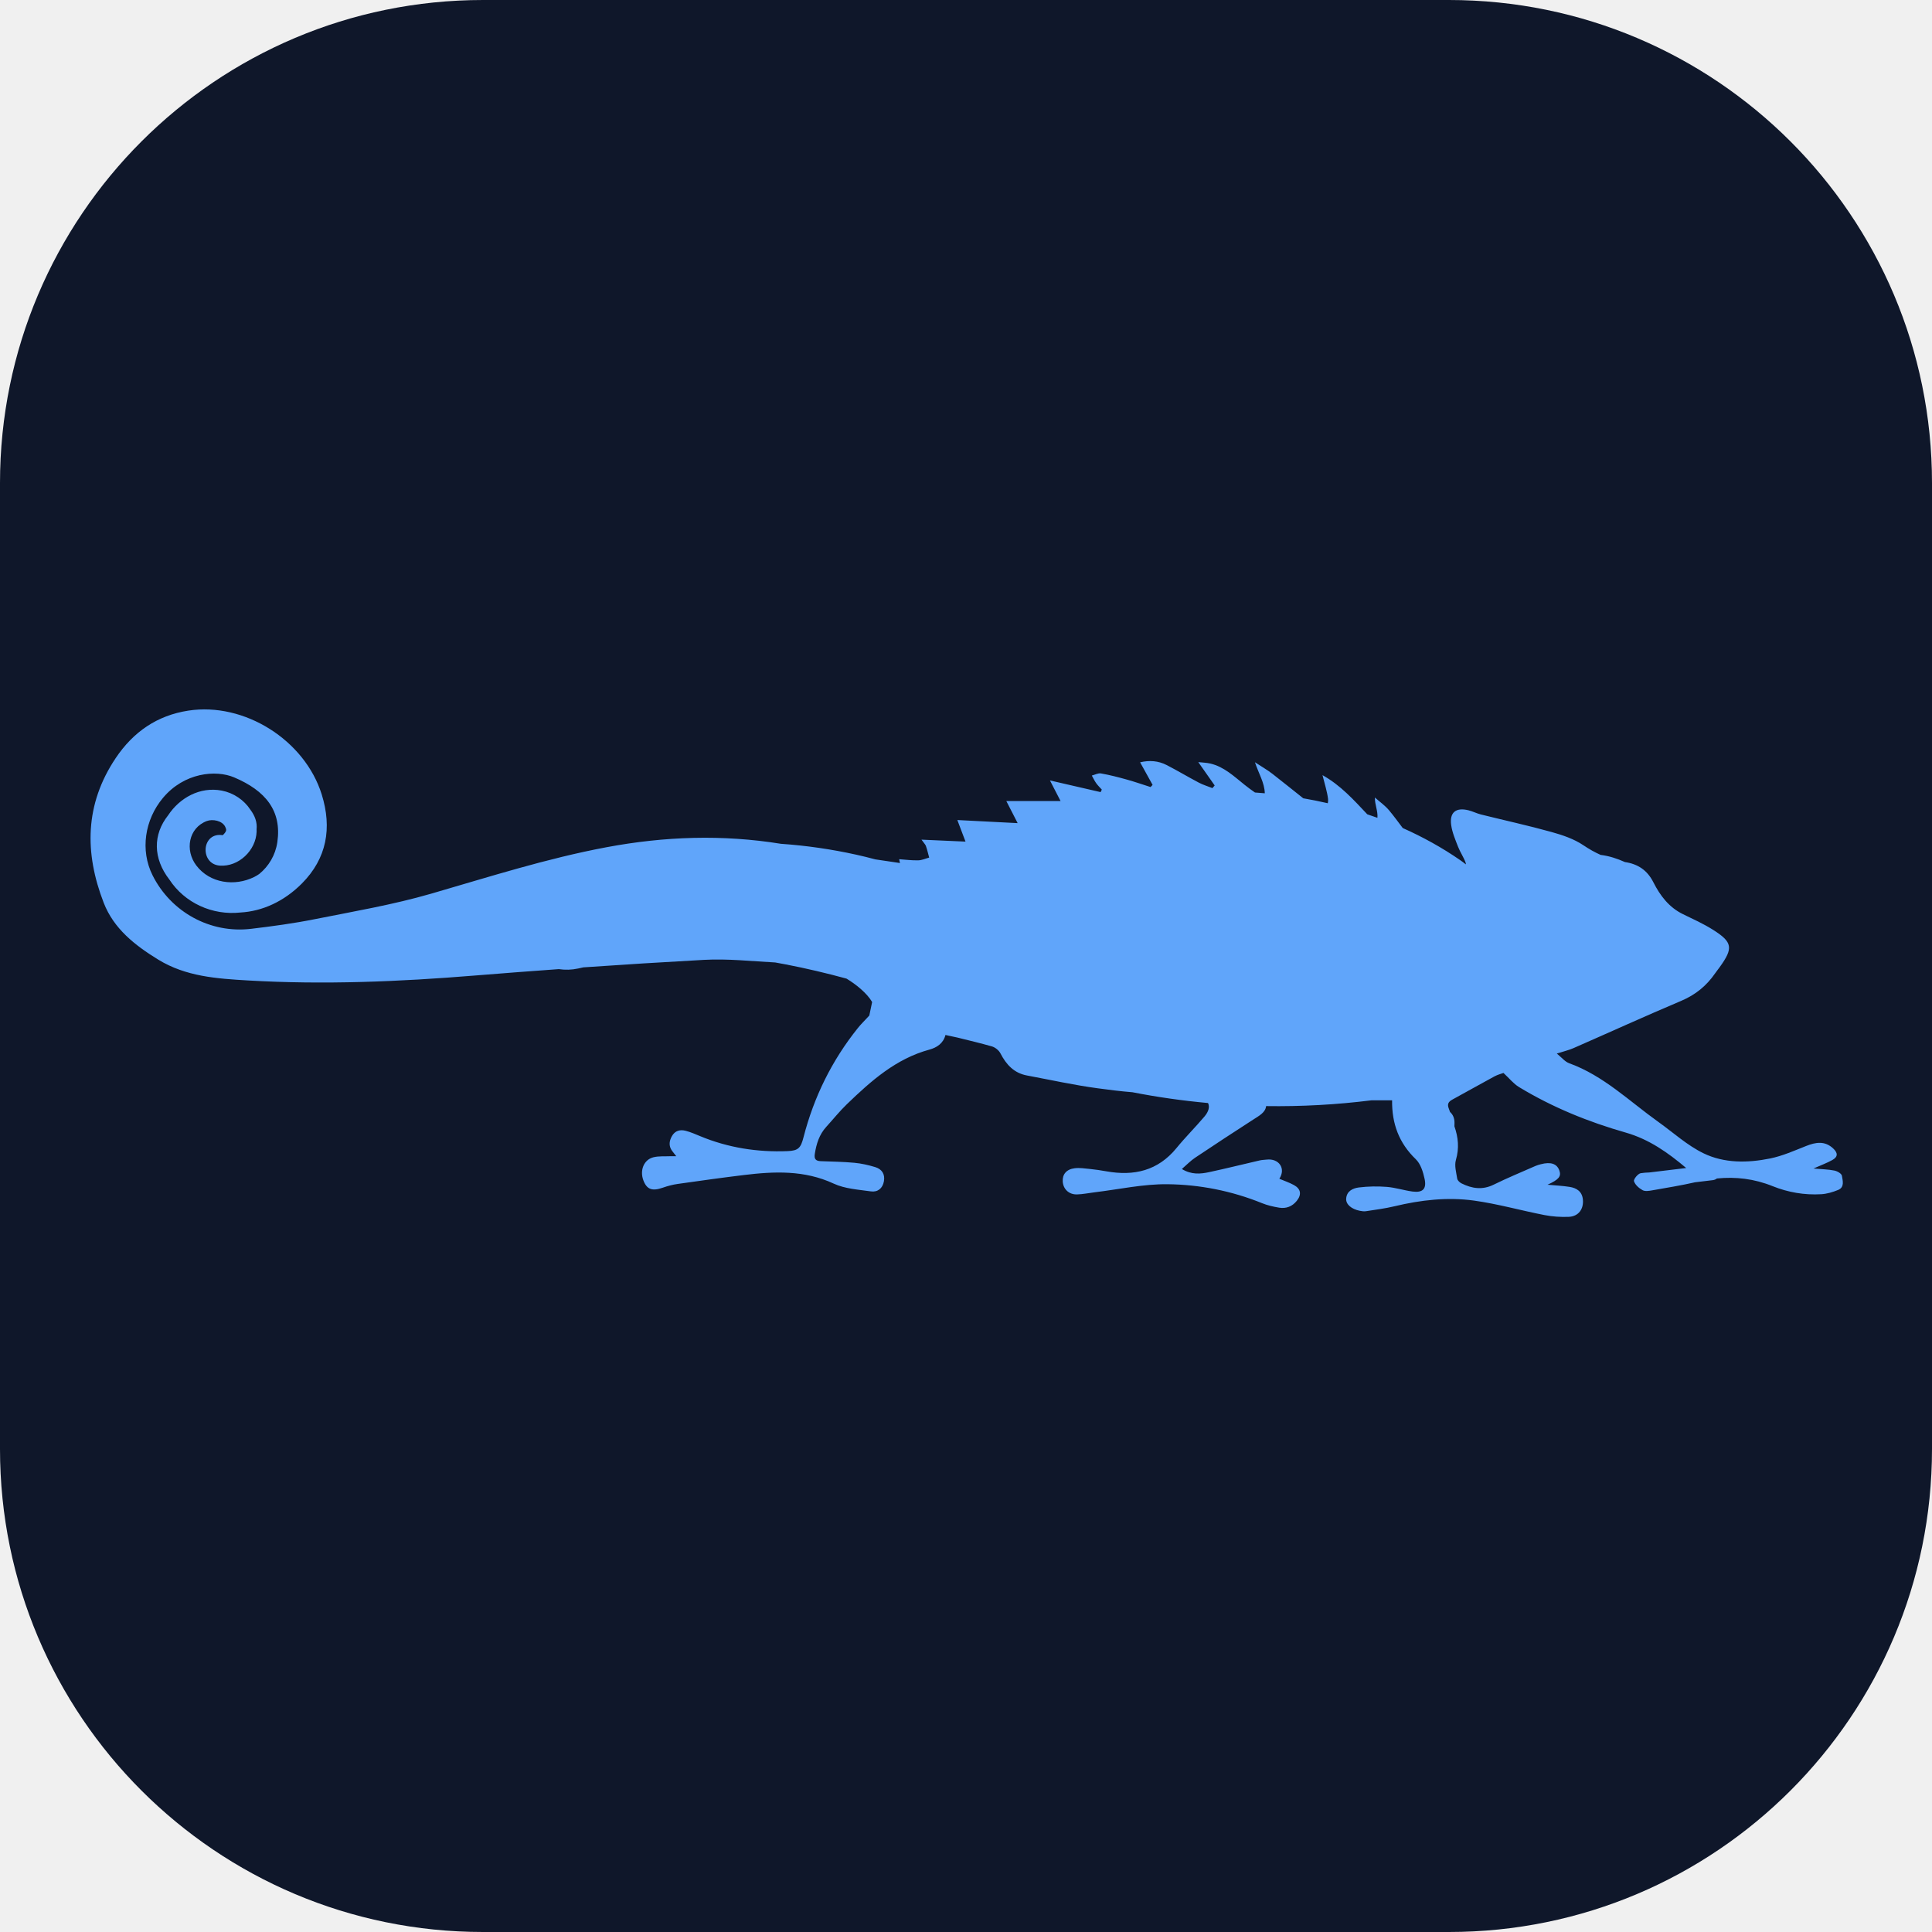
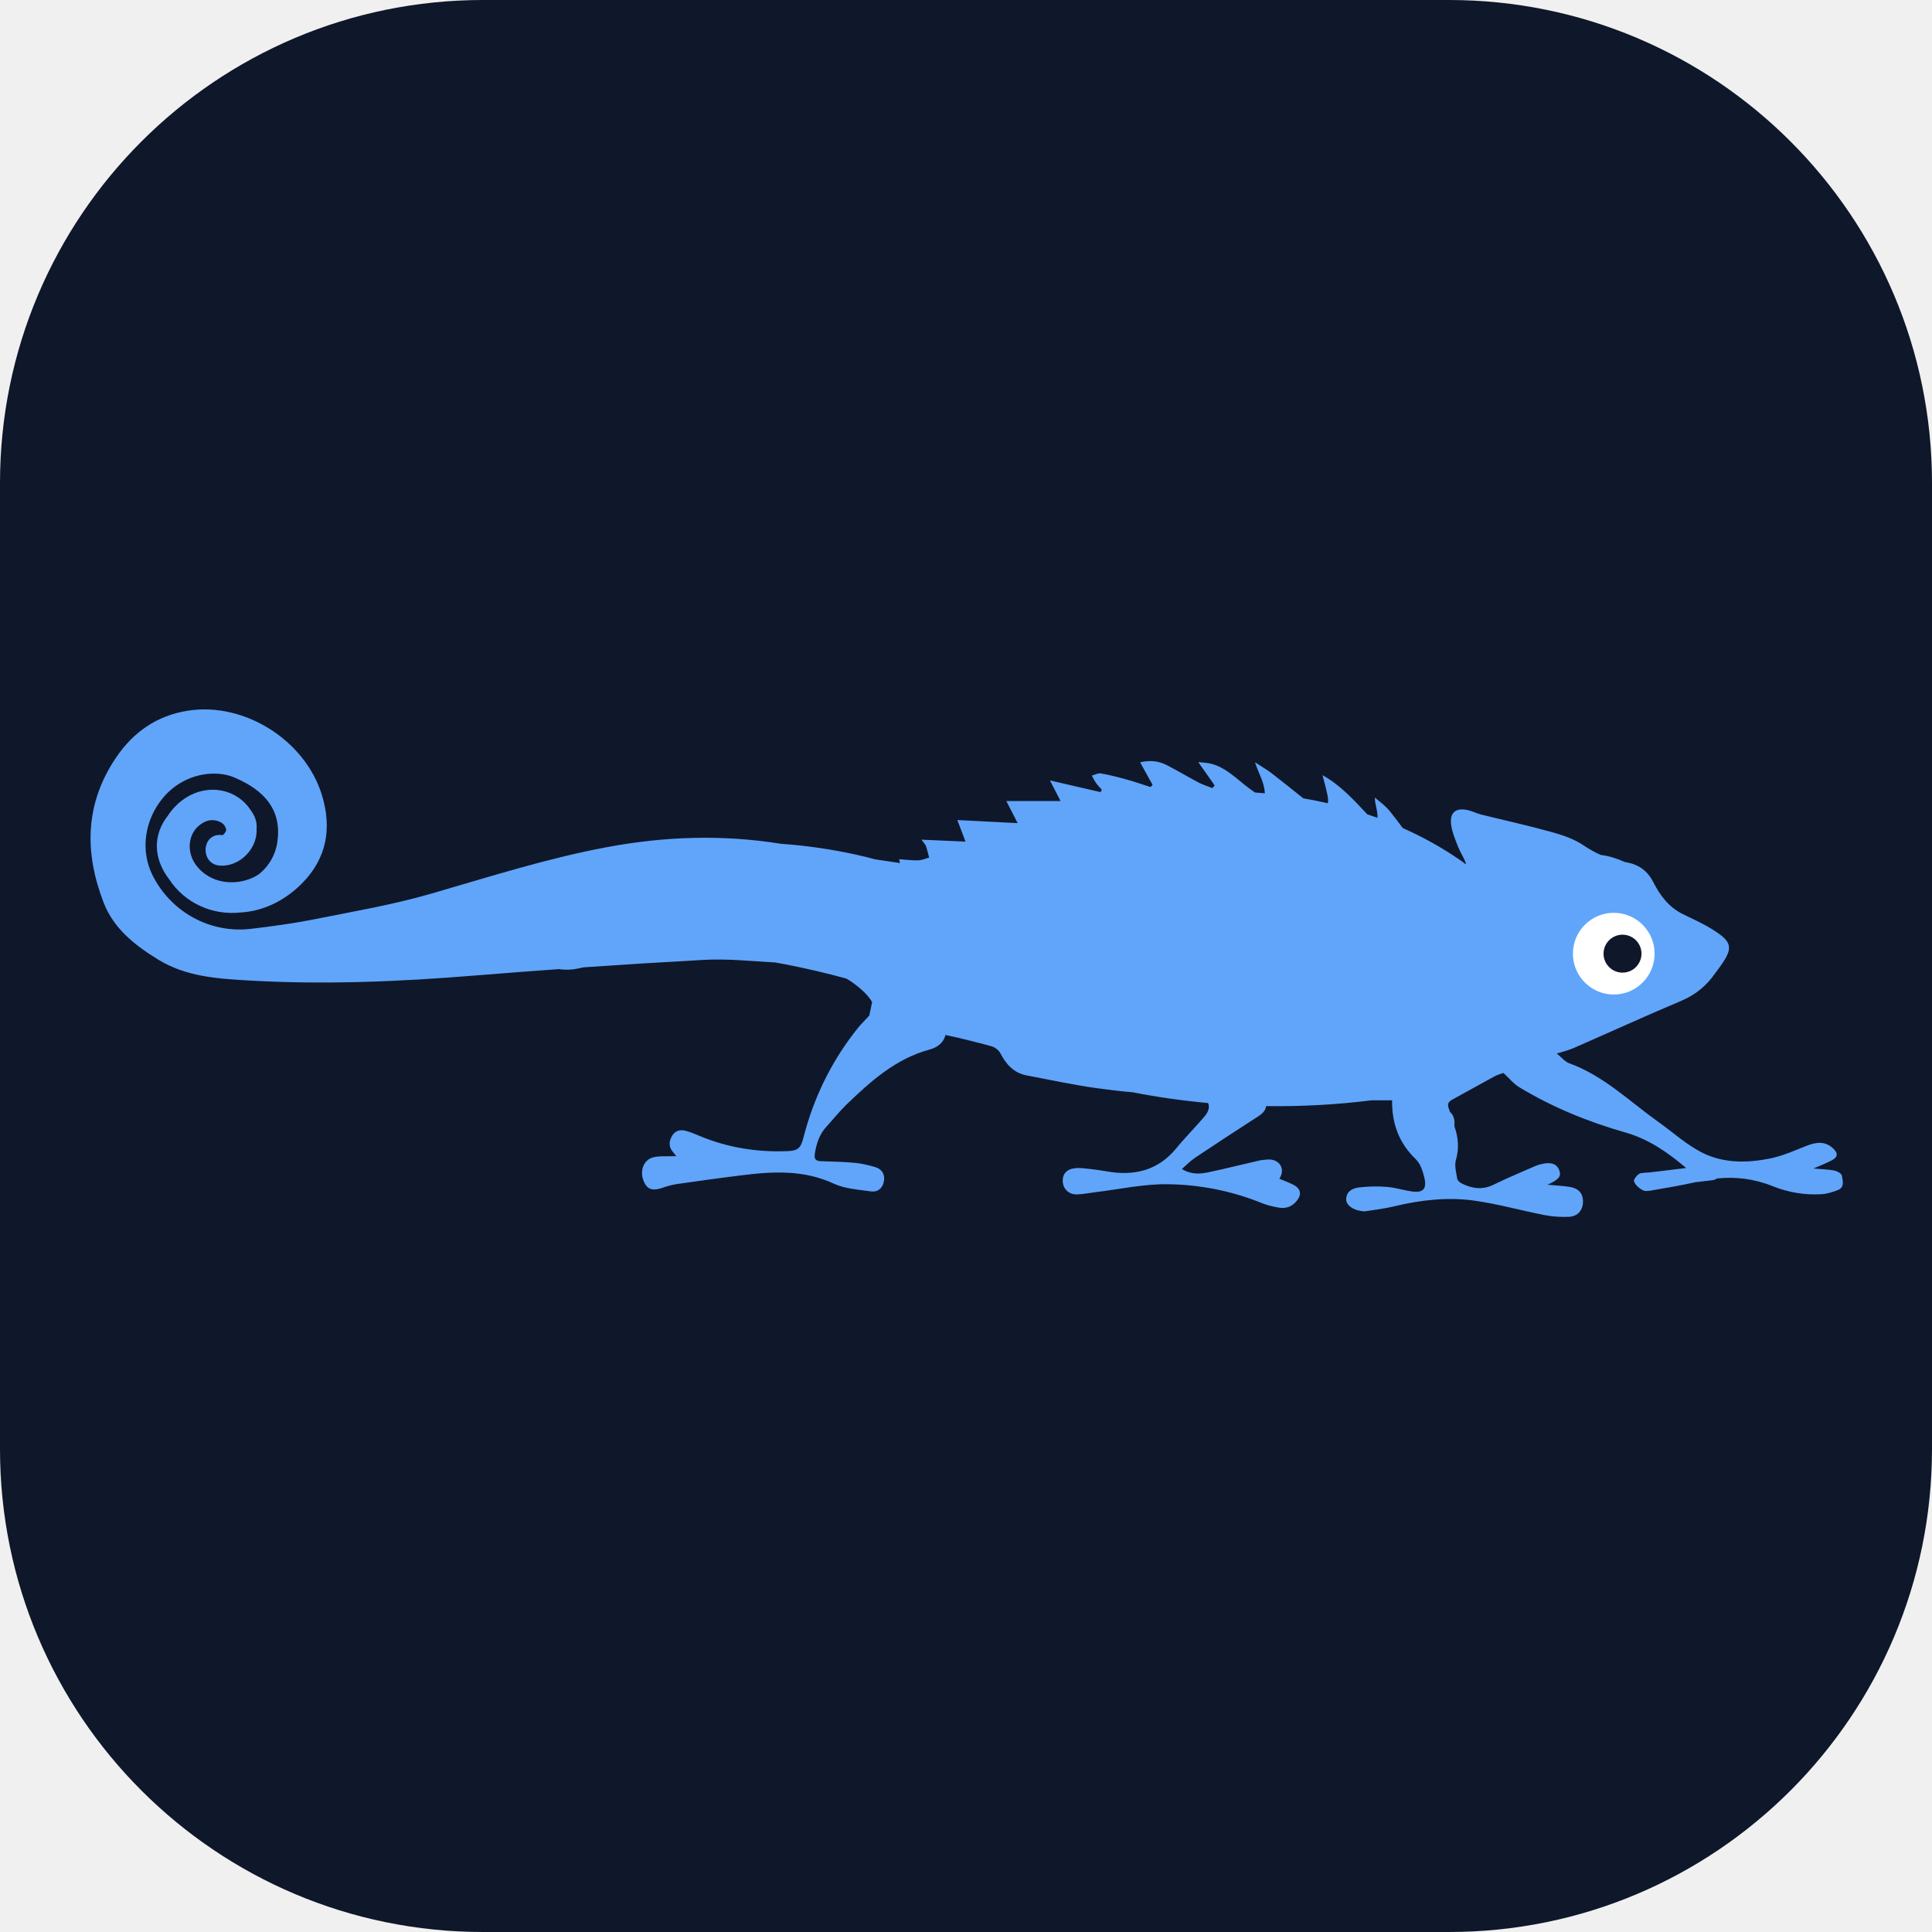
<svg xmlns="http://www.w3.org/2000/svg" viewBox="0 0 512 512" width="512" height="512">
  <rect width="512" height="512" rx="128" fill="#0F172A" />
  <g transform="translate(24, 187) scale(0.7733)">
    <g transform="translate(0, -212)">
      <path d="M597.615,371.333c-2.146-0.425-4.374-0.461-7.165-0.706c2.551-1.13,4.591-1.868,6.459-2.909 c1.946-1.085,1.946-2.415,0.294-3.957c-2.877-2.689-5.957-2.167-9.27-0.854c-4.052,1.604-8.111,3.419-12.343,4.28 c-7.715,1.566-15.736,1.681-22.859-1.787c-5.578-2.713-10.344-7.099-15.464-10.751c-9.931-7.078-18.743-15.83-30.547-20.098 c-1.465-0.53-2.591-1.995-4.235-3.317c2.403-0.771,4.121-1.163,5.704-1.856c12.322-5.394,24.565-10.979,36.953-16.218 c4.867-2.061,8.637-5.137,11.583-9.404c0.498-0.718,1.049-1.399,1.562-2.109c4.749-6.569,4.472-8.592-2.346-12.876 c-3.231-2.031-6.753-3.623-10.2-5.296c-4.827-2.342-7.854-6.377-10.168-10.946c-2.089-4.125-5.279-6.259-9.751-6.924 c-2.619-1.188-5.455-2.105-8.327-2.452c-2.02-0.905-3.974-2.003-5.888-3.296c-3.227-2.184-7.181-3.509-10.991-4.566 c-7.984-2.22-16.092-3.986-24.138-5.99c-1.436-0.359-2.786-1.061-4.223-1.424c-4.341-1.097-6.597,0.694-5.965,5.092 c0.363,2.538,1.424,5.007,2.366,7.426c0.727,1.864,1.918,3.554,2.579,5.435c0.053,0.159,0.081,0.354,0.086,0.575 c-0.62-0.506-1.273-0.991-1.955-1.461c-6.201-4.288-12.803-7.935-19.678-10.995c-1.542-2.04-3.048-4.117-4.688-6.075 c-1.388-1.656-3.228-2.934-4.859-4.386c-0.049,2.46,1.069,4.59,0.869,6.957c-1.15-0.416-2.31-0.816-3.477-1.204 c-4.671-4.961-9.143-9.947-15.349-13.419c0.771,3.142,1.607,5.639,1.909,8.197c0.049,0.42,0.013,0.926-0.094,1.428 c-2.782-0.641-5.586-1.204-8.4-1.689c-3.537-2.787-7.03-5.639-10.588-8.396c-1.726-1.338-3.644-2.428-5.978-3.962 c1.27,3.876,3.28,6.973,3.379,10.637c-1.122-0.102-2.248-0.192-3.374-0.27c-1.24-0.849-2.432-1.738-3.591-2.664 c-3.615-2.889-6.997-6.153-11.697-7.254c-1.244-0.293-2.554-0.318-4.137-0.498c2.121,3.023,3.871,5.512,5.622,8.005 c-0.258,0.302-0.515,0.608-0.768,0.91c-1.555-0.616-3.178-1.097-4.646-1.869c-3.713-1.95-7.312-4.117-11.041-6.034 c-2.855-1.469-5.912-1.701-9.099-0.938c1.514,2.738,2.897,5.239,4.28,7.74c-0.232,0.245-0.469,0.49-0.702,0.734 c-2.696-0.856-5.377-1.795-8.103-2.554c-2.934-0.816-5.896-1.583-8.891-2.114c-0.971-0.171-2.085,0.465-3.133,0.73 c0.489,0.873,0.914,1.795,1.489,2.607c0.562,0.796,1.285,1.477,1.938,2.208c-0.139,0.286-0.277,0.571-0.416,0.861 c-5.602-1.29-11.199-2.583-17.364-4.002c1.416,2.742,2.387,4.623,3.644,7.058h-18.593c1.362,2.66,2.46,4.794,3.884,7.573 c-7.229-0.372-13.745-0.706-20.669-1.061c1.109,2.926,1.909,5.039,2.799,7.394c-5.186-0.233-9.812-0.437-15.084-0.67 c0.861,1.208,1.334,1.645,1.518,2.175c0.445,1.298,0.755,2.645,1.118,3.97c-1.261,0.335-2.514,0.923-3.778,0.947 c-2.239,0.045-4.487-0.253-6.508-0.388c0.062,0.42,0.176,0.873,0.282,1.306c-2.823-0.421-5.655-0.845-8.462-1.253 c-2.163-0.583-4.337-1.122-6.528-1.604c-8.494-1.881-17.124-3.129-25.785-3.729c-20.004-3.231-39.862-2.57-59.866,1.184 c-20.437,3.835-40.143,10.147-60.049,15.912c-13.06,3.782-26.565,6.083-39.931,8.747c-7.193,1.437-14.492,2.424-21.779,3.293 c-13.994,1.669-27.446-5.749-33.746-18.348c-4.296-8.589-2.677-19.058,3.562-26.516c7.266-8.694,18.123-9.686,24.37-7.046 c10.833,4.578,16.389,11.481,14.831,22.199c-0.657,4.509-2.995,8.299-6.206,10.918c-0.555,0.376-1.122,0.727-1.722,1.024 c-6.663,3.309-15.182,2.188-19.833-3.929c-4.002-5.264-2.68-12.881,3.599-15.247c1.946-0.734,5.296-0.151,6.308,1.999 c0.457,0.971,0.408,1.306-0.09,2.024c-0.22,0.318-0.62,0.677-0.546,0.641c-0.196,0.098-0.298,0.163-0.351,0.208 c-0.049-0.033-0.175-0.065-0.465-0.086c-6.752-0.501-7.177,9.988-0.424,10.494c6.462,0.481,12.411-5.206,12.627-11.652 c0.008-0.253-0.004-0.498-0.012-0.743c0.265-2.452-0.567-4.704-2.13-6.772c-2.167-3.33-5.761-5.757-9.792-6.536 c-7.462-1.444-14.439,2.48-18.376,8.441c-5.267,6.618-5.21,14.774,0.384,22.003c5.259,8.054,14.761,12.391,24.435,11.326 c7.393-0.416,14.806-3.726,20.959-9.89c8.633-8.658,10.412-19.099,6.854-30.535c-5.802-18.658-26.528-31.73-45.753-28.752 c-10.665,1.653-18.825,7.263-24.875,16.288c-10.604,15.826-10.71,32.489-4.096,49.56c3.452,8.91,10.726,14.59,18.674,19.47 c9.499,5.83,20.123,6.527,30.808,7.152c25.981,1.518,51.89,0.42,77.81-1.697c9.551-0.779,19.107-1.498,28.667-2.188 c2.195,0.326,4.447,0.266,6.642-0.216l1.767-0.388c13.807-0.955,27.618-1.819,41.432-2.574c8.07-0.445,16.21,0.481,24.329,0.897 c1.204,0.216,2.407,0.432,3.607,0.665c7.005,1.358,13.945,2.986,20.82,4.867c3.19,1.918,6.981,4.933,8.784,8.021l-0.971,4.646 c-1.555,1.686-2.815,2.894-3.9,4.248c-8.939,11.138-15.096,23.672-18.65,37.486c-0.93,3.611-1.742,4.566-5.459,4.717 c-10.351,0.416-20.388-1.15-29.996-5.148c-1.611-0.67-3.227-1.375-4.908-1.812c-1.922-0.498-3.672-0.069-4.741,1.836 c-1.037,1.848-1.118,3.651,0.318,5.36c0.355,0.425,0.686,0.873,1.184,1.506c-0.841,0-1.363-0.021-1.881,0.004 c-1.999,0.094-4.08-0.11-5.981,0.371c-3.256,0.829-4.692,4.468-3.419,7.875c1.187,3.17,3.031,3.814,6.687,2.533 c1.64-0.575,3.354-1.032,5.076-1.276c7.527-1.073,15.059-2.122,22.611-3.044c10.485-1.281,20.804-1.738,30.865,2.934 c3.831,1.778,8.425,2.044,12.722,2.66c2.317,0.33,4.043-0.991,4.483-3.468c0.441-2.469-0.722-4.17-2.986-4.855 c-2.321-0.706-4.737-1.253-7.148-1.478c-3.827-0.358-7.687-0.403-11.529-0.555c-1.653-0.065-2.31-0.71-2.024-2.492 c0.542-3.436,1.522-6.626,3.92-9.258c2.354-2.583,4.545-5.333,7.055-7.752c8.278-7.977,16.793-15.602,28.327-18.735 c2.489-0.678,4.749-2.126,5.476-5.006c1.362,0.293,2.729,0.591,4.092,0.885c3.982,0.972,7.899,1.922,11.779,3.016 c1.139,0.322,2.42,1.334,2.958,2.378c1.991,3.86,4.651,6.77,9.091,7.598c8.07,1.509,16.107,3.292,24.23,4.39 c3.966,0.534,7.94,1.04,11.931,1.358c8.556,1.673,17.205,2.901,25.899,3.697c0.645,1.301,0.229,2.913-1.236,4.643 c-3.104,3.668-6.532,7.066-9.571,10.787c-6.365,7.781-14.565,9.666-24.027,7.969c-1.894-0.339-3.799-0.616-5.712-0.812 c-1.726-0.175-3.501-0.452-5.194-0.236c-2.823,0.363-4.214,2.13-4.051,4.565c0.175,2.604,2.138,4.484,4.916,4.402 c1.999-0.061,3.986-0.481,5.978-0.722c8.323-1,16.654-2.86,24.97-2.774c11.093,0.114,22.048,2.284,32.473,6.508 c1.844,0.746,3.843,1.199,5.813,1.525c2.399,0.4,4.496-0.392,6.055-2.338c1.722-2.146,1.42-4.104-0.991-5.418 c-1.575-0.861-3.309-1.437-4.981-2.146c2.334-3.569-0.184-7.059-4.374-6.568c-0.779,0.09-1.579,0.102-2.338,0.277 c-5.789,1.334-11.555,2.778-17.364,4.022c-2.975,0.637-6.026,0.931-9.331-1.077c1.66-1.432,2.975-2.819,4.524-3.855 c6.61-4.427,13.272-8.78,19.956-13.097c1.999-1.293,4.165-2.411,4.394-4.606c12.044,0.176,24.101-0.478,36.039-1.975h7.132 c-0.099,8.009,2.37,14.647,8.123,20.184c1.665,1.6,2.509,4.378,3.023,6.769c0.738,3.448-0.686,4.77-4.183,4.297 c-2.938-0.4-5.817-1.351-8.76-1.587c-3.174-0.253-6.426-0.192-9.584,0.195c-2.044,0.253-4.174,1.216-4.357,3.831 c-0.134,1.95,1.8,3.599,4.685,4.166c0.681,0.135,1.411,0.245,2.085,0.143c3.268-0.51,6.564-0.918,9.775-1.689 c9.009-2.166,18.168-3.215,27.308-1.945c8.115,1.126,16.066,3.395,24.125,4.961c2.713,0.526,5.553,0.714,8.314,0.6 c3.313-0.139,5.146-2.647,4.831-5.924c-0.261-2.754-2.113-3.945-4.524-4.333c-2.407-0.388-4.859-0.489-7.593-0.747 c3.892-1.774,4.753-2.859,4.06-4.851c-0.82-2.354-2.958-3.081-6.414-2.158c-0.592,0.159-1.191,0.318-1.746,0.562 c-4.794,2.113-9.649,4.108-14.346,6.422c-3.863,1.905-7.454,1.354-11.048-0.444c-0.621-0.311-1.359-1.008-1.457-1.62 c-0.33-2.121-1.012-4.459-0.449-6.394c1.171-4.022,0.816-7.743-0.506-11.521c0.009-0.384,0.017-0.763,0.024-1.146 c0.037-1.681-0.583-2.941-1.534-3.786c-0.118-0.367-0.244-0.73-0.392-1.09c-0.636-1.559-0.204-2.395,1.18-3.146 c4.839-2.627,9.625-5.353,14.468-7.968c1.113-0.601,2.383-0.91,3.06-1.163c2.008,1.856,3.452,3.7,5.324,4.835 c11.433,6.936,23.758,11.942,36.553,15.594c8.083,2.305,14.533,6.915,20.743,12.15c-4.211,0.506-8.421,1.016-12.632,1.521 c-0.991,0.028-1.975,0.102-2.95,0.253c-0.95,0.146-2.517,2.097-2.309,2.746c0.396,1.236,1.718,2.402,2.941,3.068 c0.877,0.477,2.248,0.248,3.354,0.053c4.888-0.865,9.801-1.656,14.64-2.754c2.023-0.245,4.047-0.49,6.075-0.73 c0.562-0.069,1.032-0.277,1.403-0.575c6.442-0.641,12.778,0.086,19.069,2.623c5.32,2.143,10.951,3.109,16.695,2.771 c1.95-0.114,3.941-0.714,5.77-1.457c2.28-0.926,1.583-3.178,1.313-4.839C600.092,372.374,598.603,371.525,597.615,371.333z" fill="#60A5FA" />
+       <circle cx="522" cy="297" r="14" fill="#FFFFFF" />
+       <circle cx="525" cy="297" r="6.5" fill="#0F172A" />
    </g>
  </g>
</svg>
